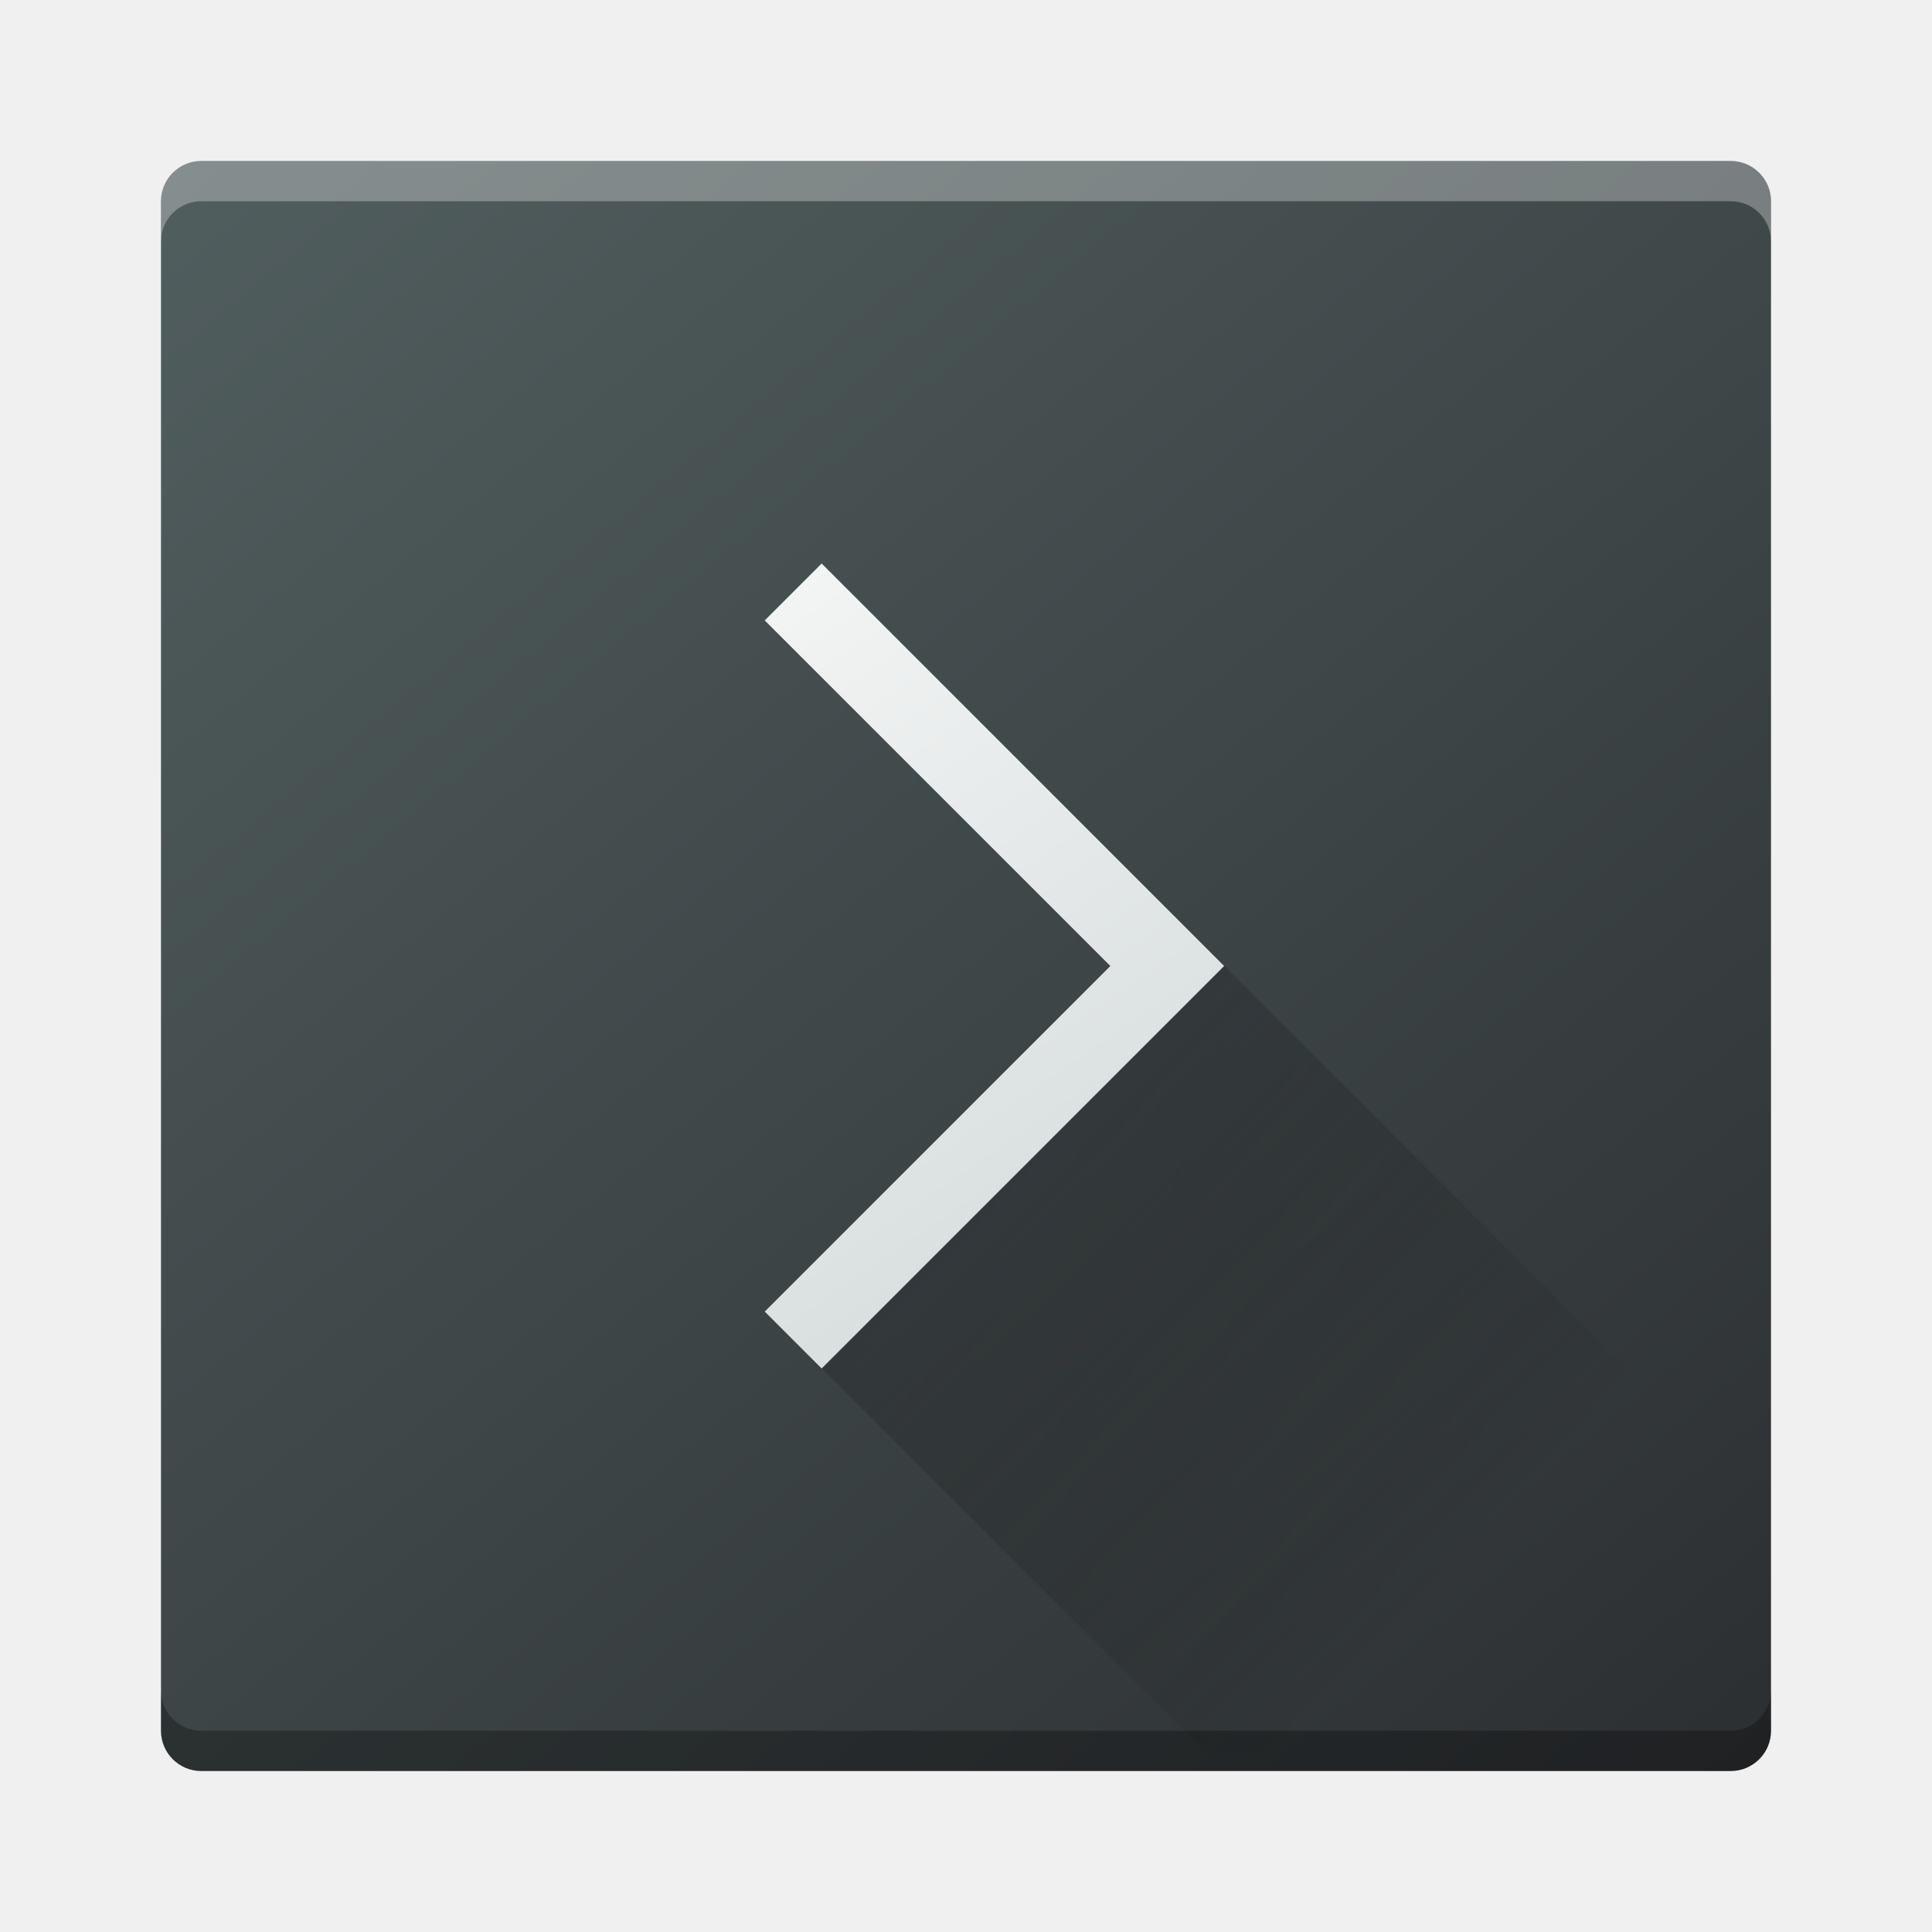
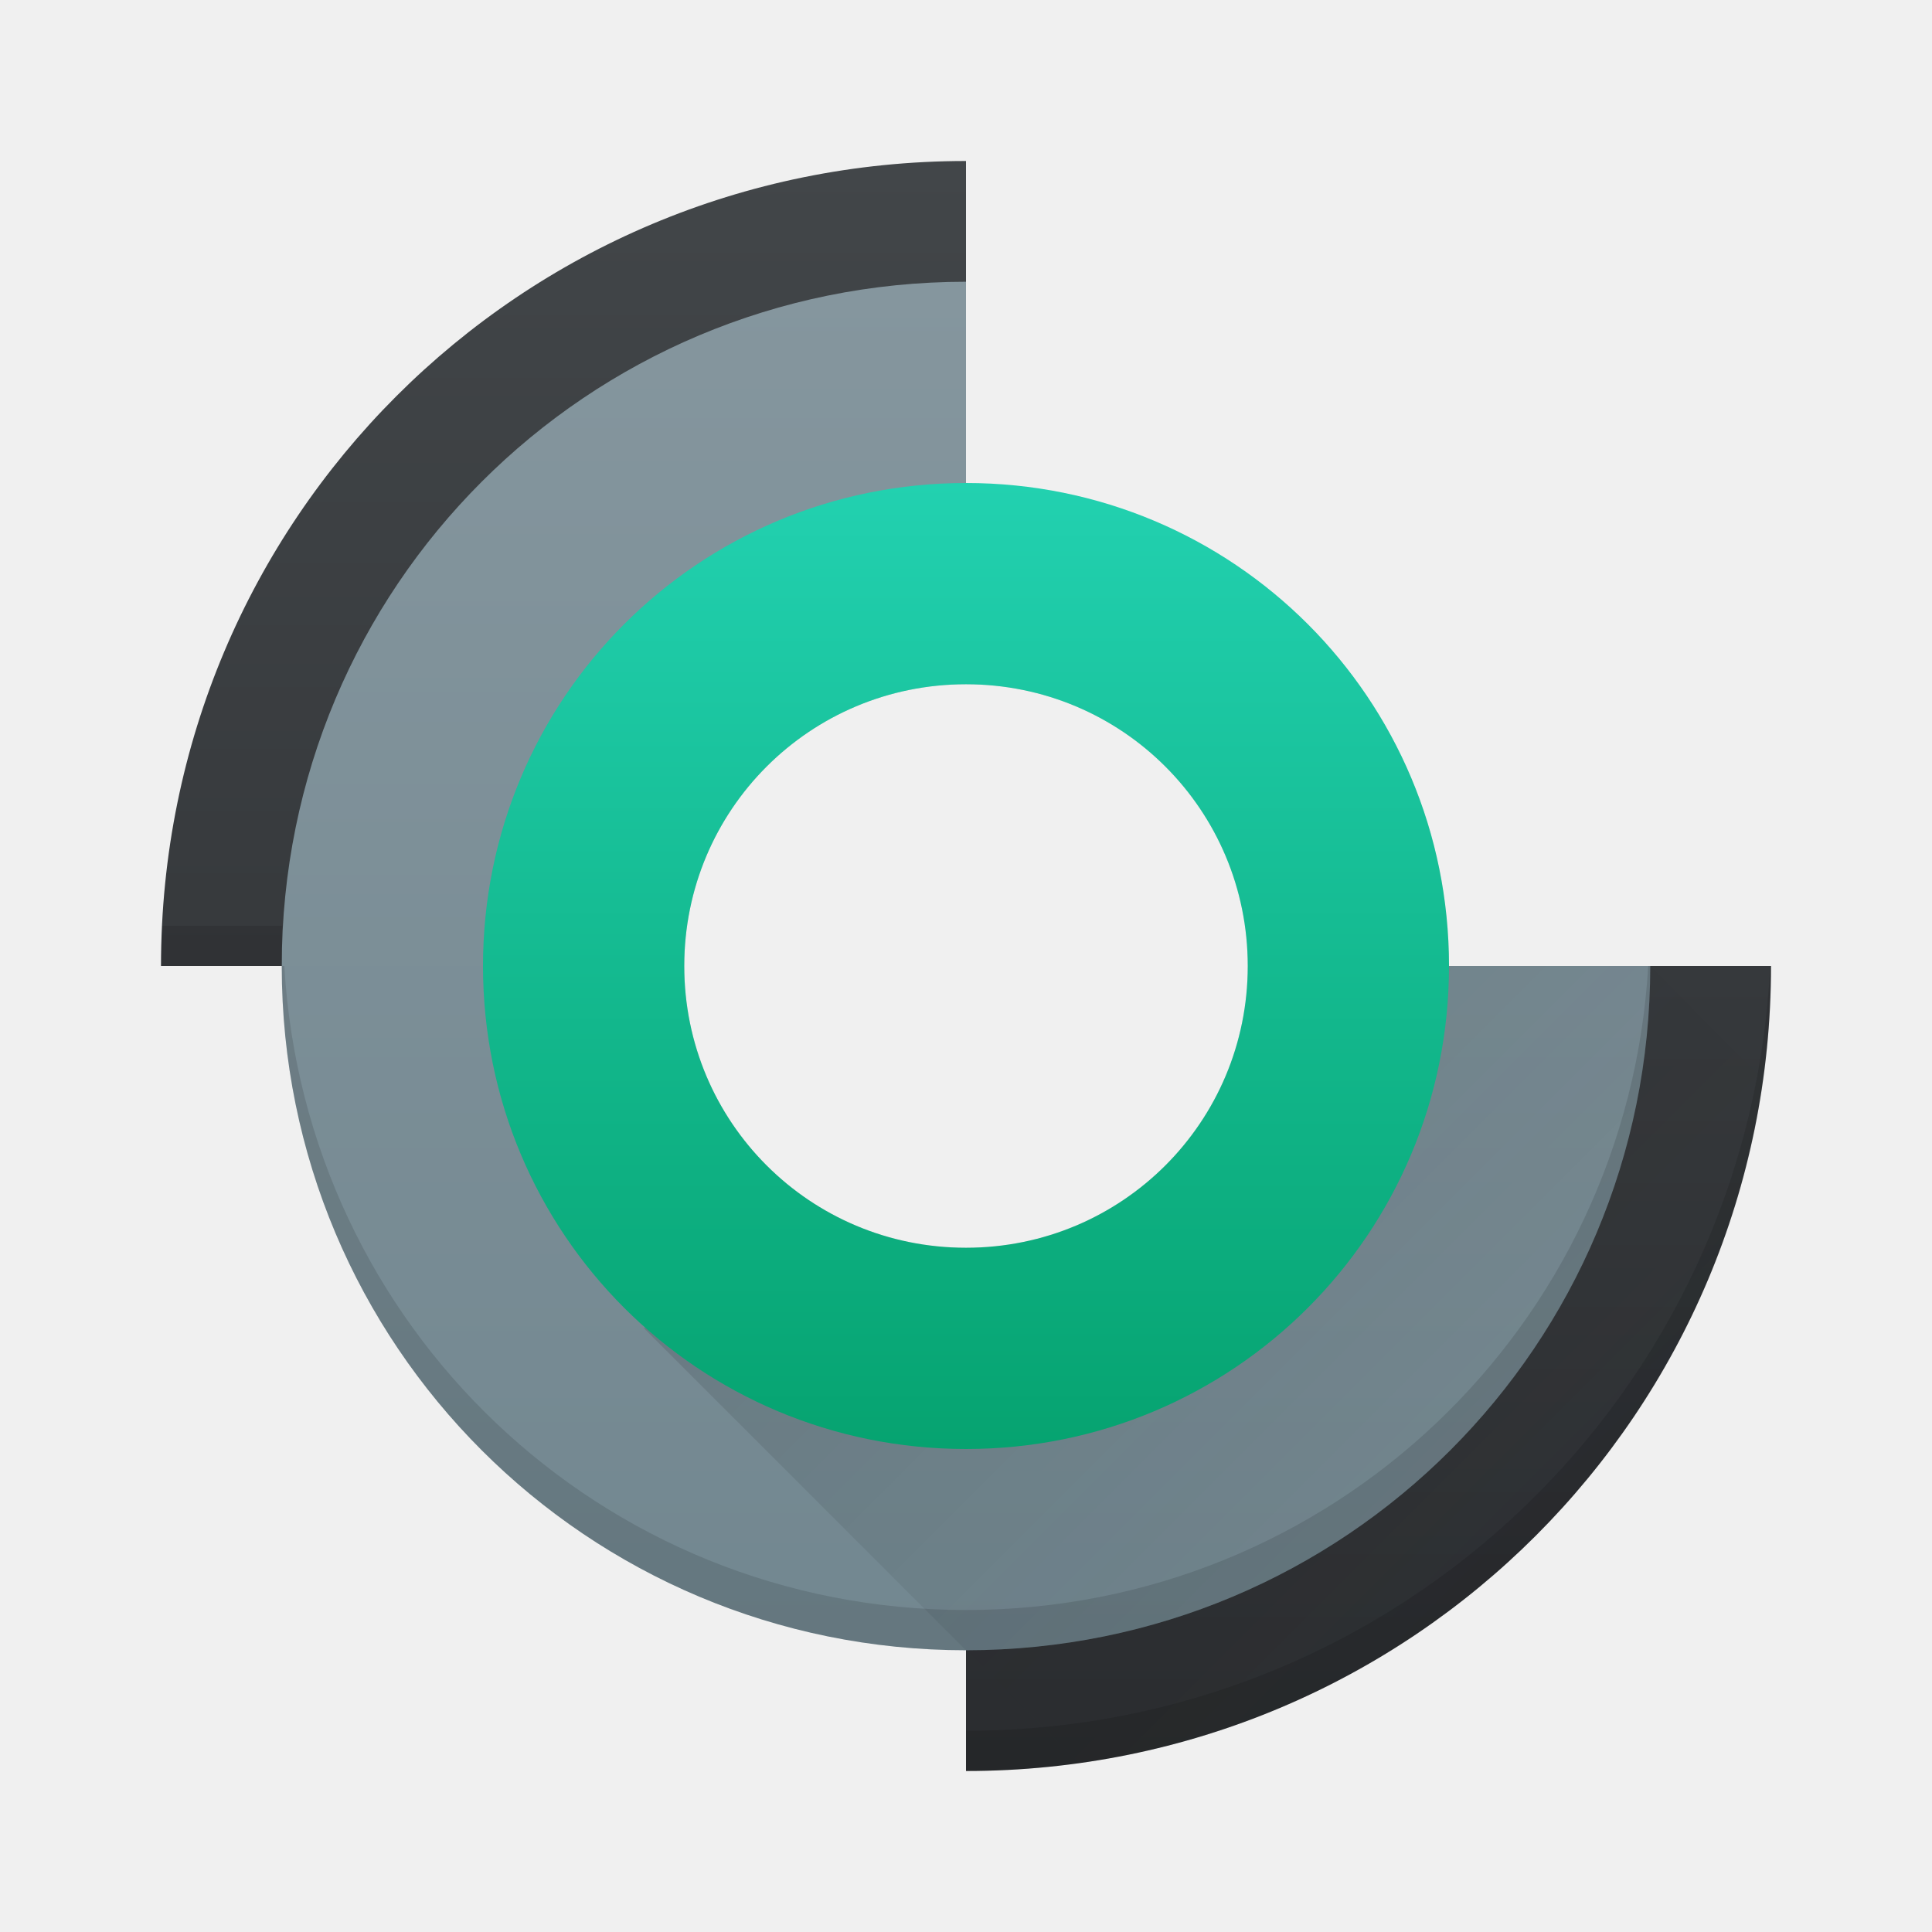
- <svg xmlns="http://www.w3.org/2000/svg" width="48" height="48" version="1.1">
+ <svg xmlns="http://www.w3.org/2000/svg" width="48" height="48">
  <defs>
-     <linearGradient id="a" y1="547.634" y2="499.679" x2="388.865" gradientUnits="userSpaceOnUse" gradientTransform="translate(-384.57,-499.8)" x1="428.816">
+     <linearGradient id="a" y1="41" y2="7" x2="0" gradientUnits="userSpaceOnUse">
+       <stop stop-color="#728790" />
+       <stop offset="1" stop-color="#85969e" />
+     </linearGradient>
+     <linearGradient id="b" y1="36" y2="12" x2="0" gradientUnits="userSpaceOnUse">
+       <stop stop-color="#06a370" />
+       <stop offset="1" stop-color="#22d1b0" />
+     </linearGradient>
+     <linearGradient id="c" y1="44" y2="4" x2="0" gradientUnits="userSpaceOnUse">
      <stop stop-color="#2a2c2f" />
-       <stop offset="1" stop-color="#536161" />
+       <stop offset="1" stop-color="#424649" />
    </linearGradient>
-     <linearGradient id="b" y1="44" y2="12" x2="14" gradientUnits="userSpaceOnUse" x1="36">
-       <stop stop-color="#536161" style="stop-color:#bfc9c9;stop-opacity:1" />
-       <stop offset="1" stop-color="#f4f5f5" style="stop-color:#fbfbfb;stop-opacity:1" />
-     </linearGradient>
-     <linearGradient id="c" y1="527.014" x1="406.501" y2="539.825" x2="419.974" gradientUnits="userSpaceOnUse" gradientTransform="translate(-384.57,-499.8)">
-       <stop stop-color="#292c2f" />
-       <stop offset="1" stop-opacity="0" />
+     <linearGradient id="d" y1="15" x1="15" y2="44" x2="44" gradientUnits="userSpaceOnUse">
+       <stop stop-color="#020303" />
+       <stop offset="1" stop-color="#424649" stop-opacity="0" />
    </linearGradient>
  </defs>
-   <rect style="fill:url(#a)" height="40" rx="1" y="4" x="4" width="40" ry="1" />
-   <path style="fill:#000000;fill-opacity:1;opacity:0.3" d="M 4 42 L 4 43 C 4 43.554 4.446 44 5 44 L 43 44 C 43.554 44 44 43.554 44 43 L 44 42 C 44 42.554 43.554 43 43 43 L 5 43 C 4.446 43 4 42.554 4 42 z" />
-   <path style="fill:url(#b);stroke:none;stroke-opacity:1;stroke-width:0.2;stroke-miterlimit:4;stroke-dasharray:none" d="M 20.414,14 19,15.414 27.586,24 19,32.586 20.414,34 30.414,24 29,22.586 Z" />
-   <path d="m 20.42,34 9.586,9.586 14,0 0,-6 L 30.42,24 Z" style="opacity:0.4;fill:url(#c);fill-rule:evenodd" />
-   <path d="M 4,6 4,5 C 4,4.446 4.446,4 5,4 l 38,0 c 0.554,0 1,0.446 1,1 l 0,1 C 44,5.446 43.554,5 43,5 L 5,5 C 4.446,5 4,5.446 4,6 Z" style="opacity:0.3;fill:#ffffff;fill-opacity:1" />
+   <g stroke-opacity=".55" stroke-width="2.8">
+     <path fill="url(#c)" d="m24 4c-11.08 0-20 8.92-20 20h7c0-7.202 5.798-13 13-13zm13 20c0 7.202-5.798 13-13 13v7c11.08 0 20-8.92 20-20z" />
+     <path fill="url(#a)" d="m24 7c-9.418 0-17 7.582-17 17 0 9.418 7.582 17 17 17 9.418 0 17-7.582 17-17h-7c0 5.54-4.46 10-10 10-5.54 0-10-4.46-10-10 0-5.54 4.46-10 10-10z" />
+   </g>
+   <path opacity=".2" fill="url(#d)" fill-rule="evenodd" d="m22 15l-7 7 2.68 10-1.68 1 10.801 10.801c8.829-1.227 15.773-8.171 17-17l-2.801-2.801h-5c0-3.597-1.575-6.804-4.066-9zm2 2c3.878 0 7 3.122 7 7 0 3.878-3.122 7-7 7-3.878 0-7-3.122-7-7 0-3.878 3.122-7 7-7" />
+   <g stroke-opacity=".55" stroke-width="2.8">
+     <path fill="url(#b)" d="m24 12c-6.648 0-12 5.352-12 12 0 6.648 5.352 12 12 12 6.648 0 12-5.352 12-12 0-6.648-5.352-12-12-12m0 5c3.878 0 7 3.122 7 7 0 3.878-3.122 7-7 7-3.878 0-7-3.122-7-7 0-3.878 3.122-7 7-7" />
+     <g fill-opacity=".118">
+       <path d="m4.03 23c-.016.332-.025.664-.025 1h3v-1h-2zm39.949 1c-.518 10.611-9.23 19-19.975 19v1c11.08 0 20-8.92 20-20z" />
+       <path d="m7 24c0 9.418 7.582 17 17 17 9.418 0 17-7.582 17-17h-.051c-.517 8.946-7.869 16-16.949 16-9.08 0-16.417-7.06-16.936-16z" />
+     </g>
+   </g>
</svg>
